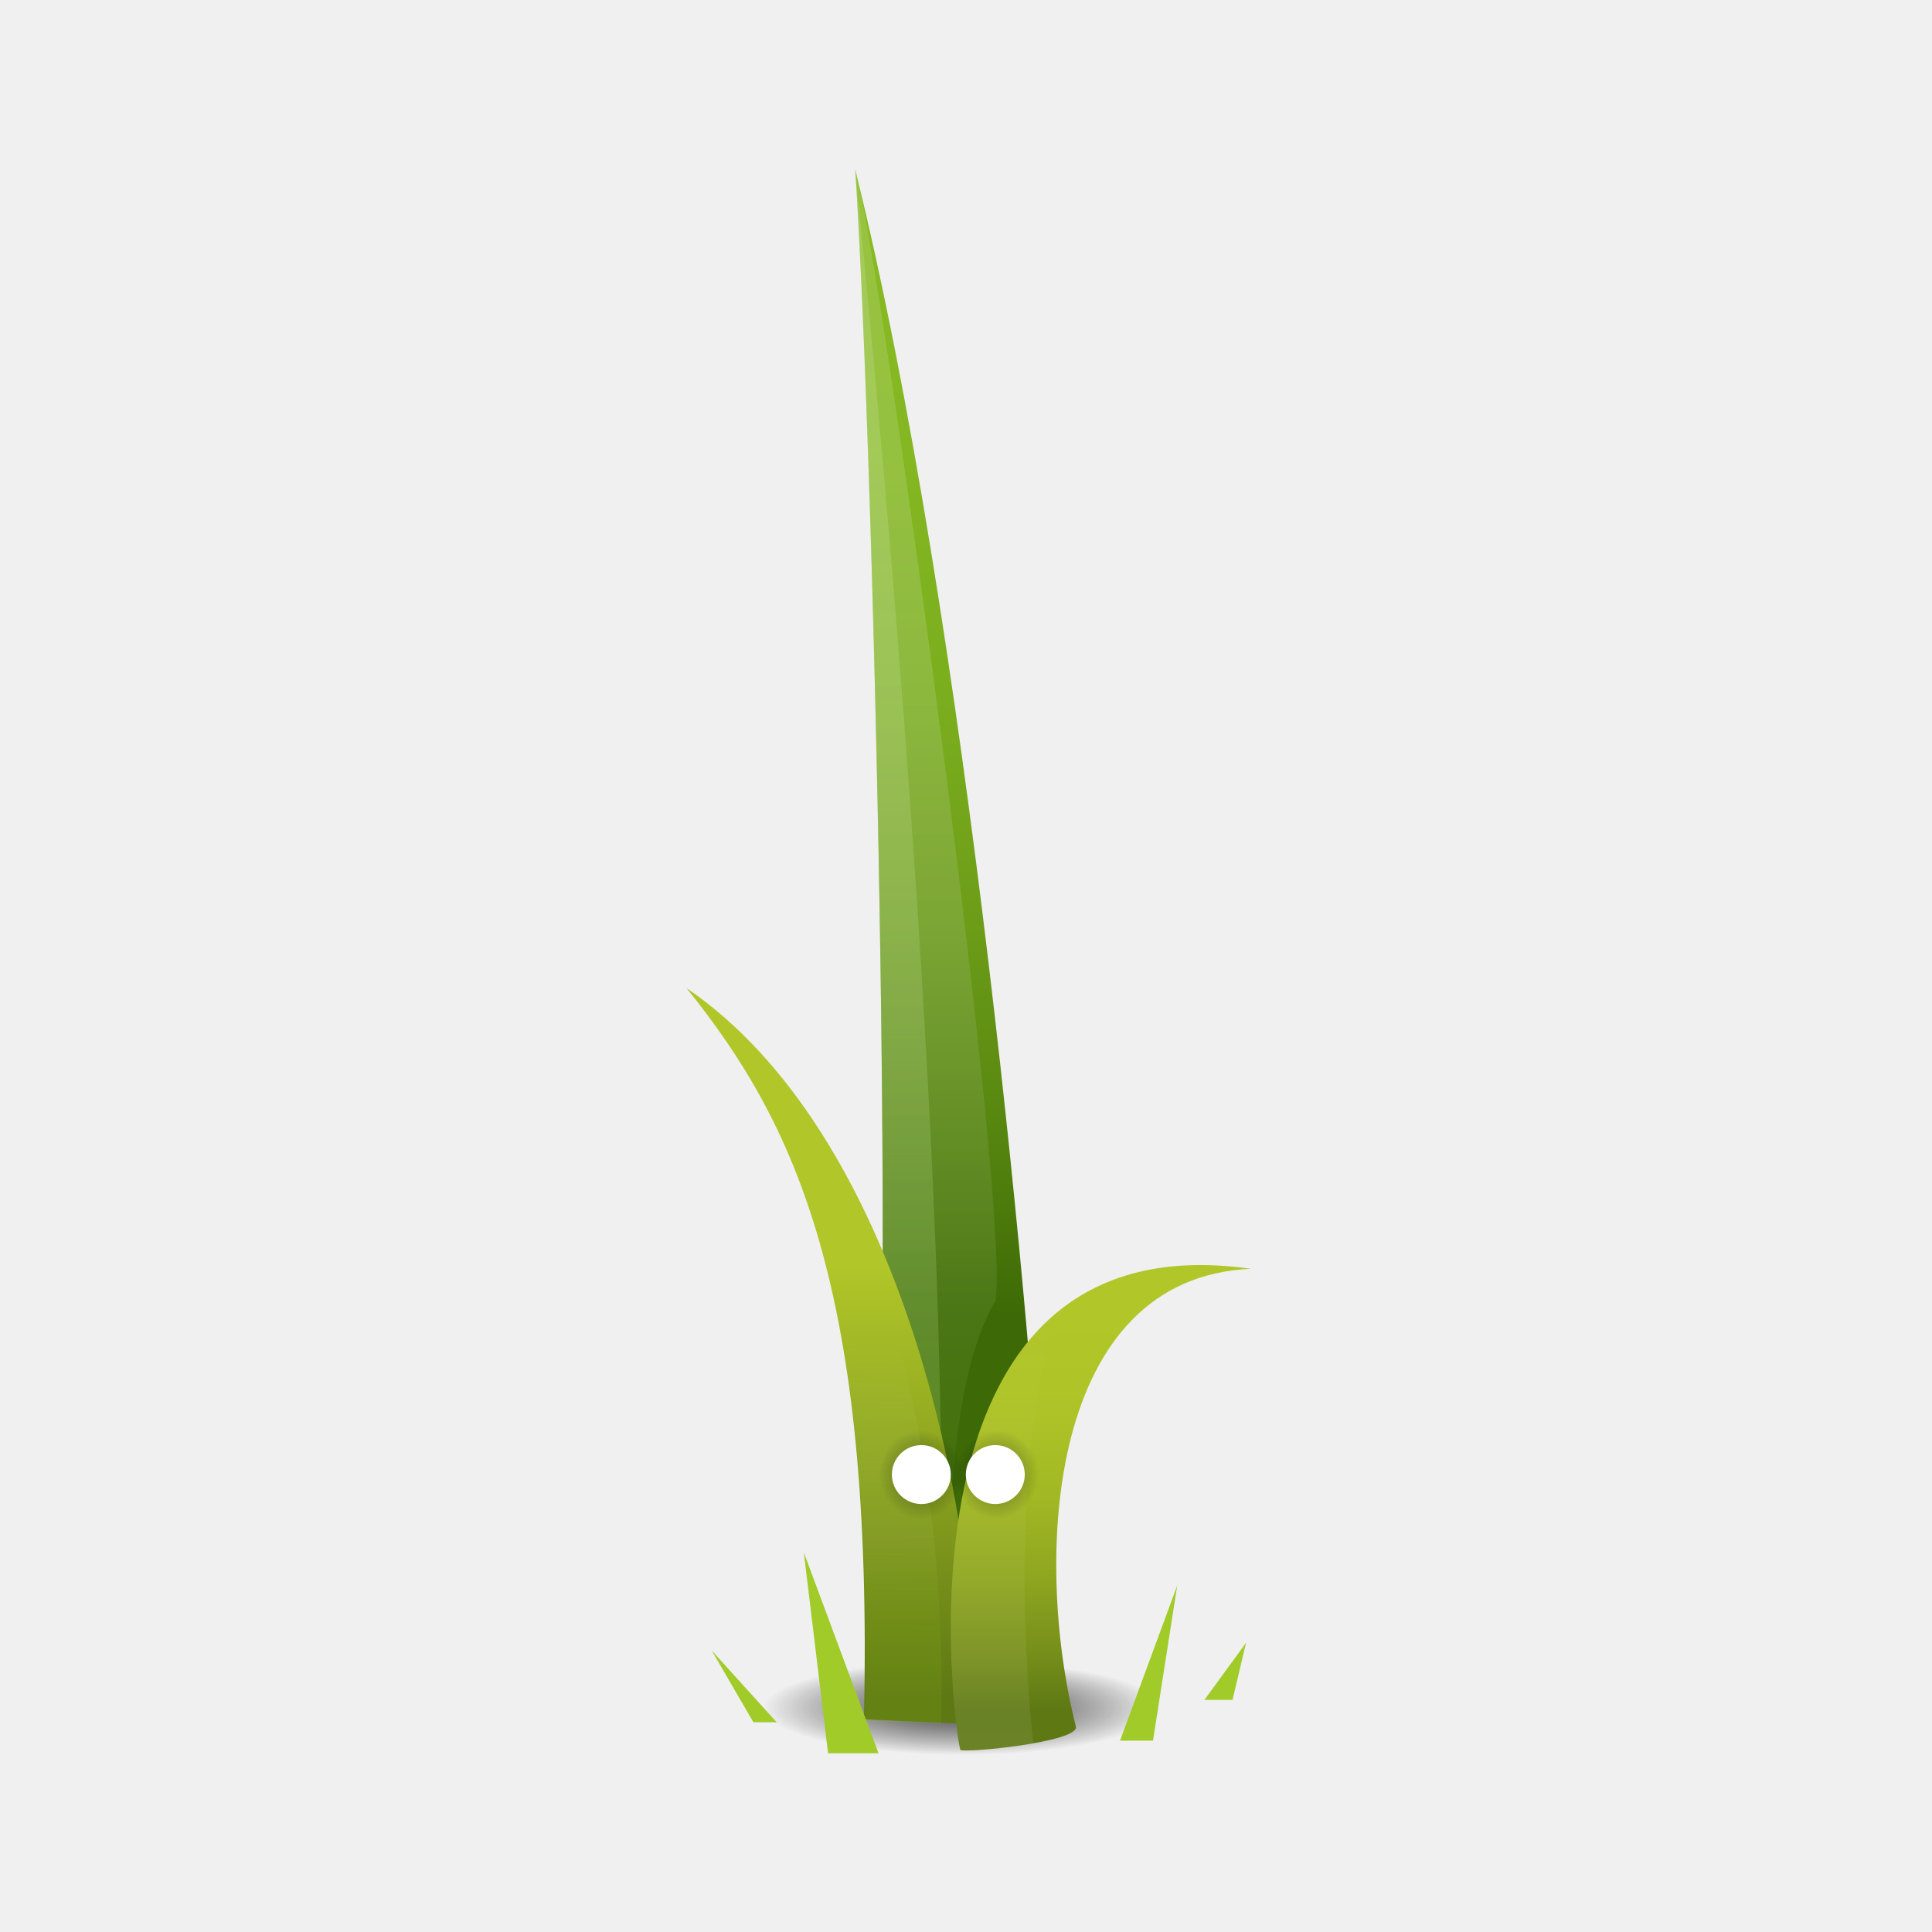
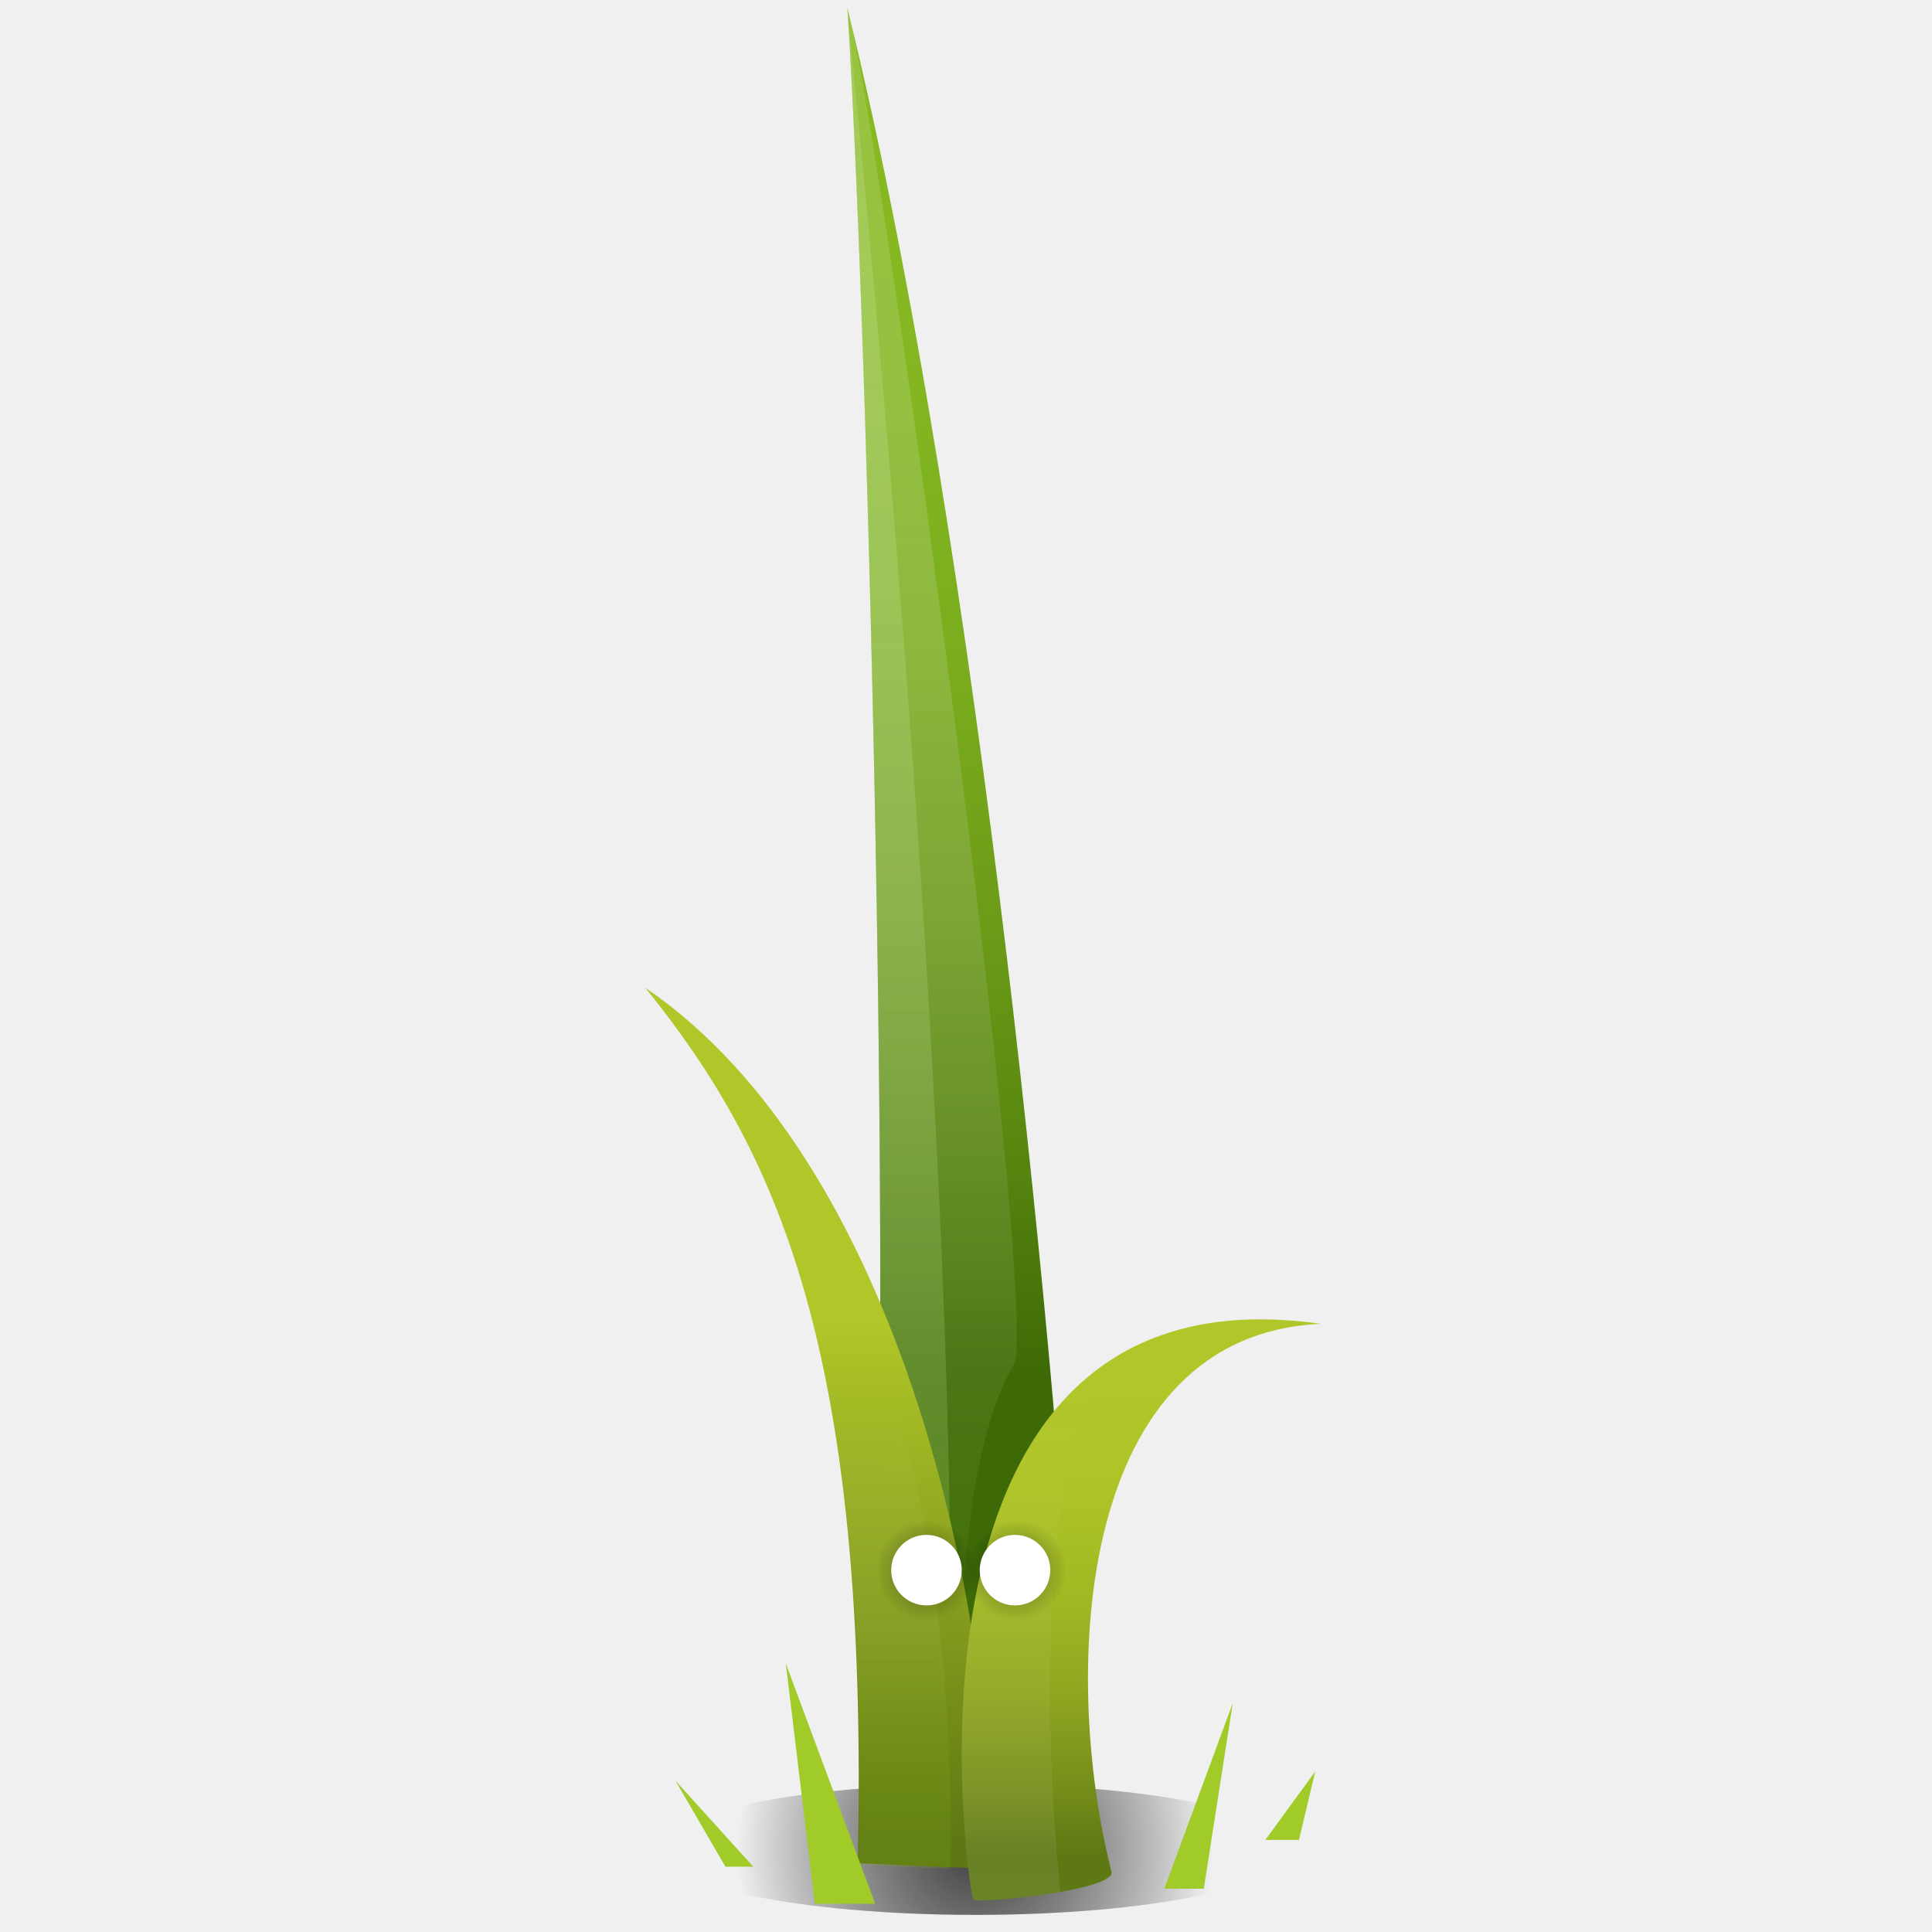
- <svg xmlns="http://www.w3.org/2000/svg" width="249" height="249" viewBox="0 0 249 249">
-   <radialGradient id="a" cx="124.016" cy="220.12" r="32.624" gradientTransform="matrix(1 0 0 .237 0 167.96)" gradientUnits="userSpaceOnUse">
-     <stop offset="0" stop-color="#323232" stop-opacity=".92" />
-     <stop offset=".236" stop-color="#272727" stop-opacity=".644" />
-     <stop offset=".643" stop-color="#0B0B0B" stop-opacity=".167" />
-     <stop offset=".785" stop-opacity="0" />
-   </radialGradient>
-   <ellipse fill="url(#a)" cx="124.016" cy="220.12" rx="34.084" ry="7.039" />
-   <linearGradient id="b" gradientUnits="userSpaceOnUse" x1="122.474" y1="169.425" x2="122.474" y2="14.673">
-     <stop offset="0" stop-color="#3D6A06" />
-     <stop offset=".16" stop-color="#588710" />
-     <stop offset=".33" stop-color="#6D9D18" />
-     <stop offset=".513" stop-color="#7BAE1E" />
-     <stop offset=".721" stop-color="#84B721" />
-     <stop offset="1" stop-color="#87BA22" />
-   </linearGradient>
-   <path fill="url(#b)" d="M111.974 204.34h22.75c-1.39-29.56-9.992-123.874-24.5-182.5 2.625 40.25 5.5 174 1.75 182.5z" />
-   <linearGradient id="c" gradientUnits="userSpaceOnUse" x1="115.779" y1="204.597" x2="115.779" y2="22.097">
-     <stop offset="0" stop-color="#BBE882" />
-     <stop offset=".145" stop-color="#BEE988" stop-opacity=".918" />
-     <stop offset=".344" stop-color="#C8EC9A" stop-opacity=".804" />
-     <stop offset=".576" stop-color="#D8F2B7" stop-opacity=".672" />
-     <stop offset=".83" stop-color="#EEF9E0" stop-opacity=".527" />
-     <stop offset="1" stop-color="#FFF" stop-opacity=".43" />
-   </linearGradient>
-   <path opacity=".28" fill="url(#c)" d="M111.974 204.597h9.284c1.14-66.734-11.034-182.5-11.034-182.5 2.625 40.25 5.5 174 1.75 182.5z" />
-   <linearGradient id="d" gradientUnits="userSpaceOnUse" x1="119.343" y1="195.483" x2="119.343" y2="32.756">
-     <stop offset="0" stop-color="#48790B" />
-     <stop offset=".822" stop-color="#FFF" stop-opacity=".43" />
-   </linearGradient>
-   <path opacity=".33" fill="url(#d)" d="M112.814 199.318l9.66 2.81s-.635-23.753 5.832-34.502c1.868-12.285-13.484-124.622-17.574-143.7-.17-.7-.337-1.397-.508-2.085 2.394 36.71 4.995 151.168 2.59 177.478z" />
-   <g>
-     <linearGradient id="e" gradientUnits="userSpaceOnUse" x1="107.103" y1="218.778" x2="107.103" y2="163.132">
-       <stop offset="0" stop-color="#5E7814" />
-       <stop offset=".509" stop-color="#8AA21F" />
-       <stop offset="1" stop-color="#B1C628" />
+ <svg xmlns="http://www.w3.org/2000/svg" width="208px" height="208px" viewBox="0 0 208 208" version="1.1">
+   <defs>
+     <radialGradient cx="50%" cy="50.06%" fx="50%" fy="50.06%" r="231.737%" gradientTransform="translate(0.5,0.5006),scale(0.206519,1),translate(-0.5,-0.5006)" id="radialGradient-1">
+       <stop stop-color="#323232" stop-opacity="0.92" offset="0%" />
+       <stop stop-color="#272727" stop-opacity="0.644" offset="23.6%" />
+       <stop stop-color="#0B0B0B" stop-opacity="0.167" offset="64.3%" />
+       <stop stop-color="#000000" stop-opacity="0" offset="78.5%" />
+     </radialGradient>
+     <linearGradient x1="50%" y1="80.868%" x2="50%" y2="-3.927%" id="linearGradient-2">
+       <stop stop-color="#3D6A06" offset="0%" />
+       <stop stop-color="#588710" offset="16%" />
+       <stop stop-color="#6D9D18" offset="33%" />
+       <stop stop-color="#7BAE1E" offset="51.3%" />
+       <stop stop-color="#84B721" offset="72.1%" />
+       <stop stop-color="#87BA22" offset="100%" />
    </linearGradient>
-     <path fill="url(#e)" d="M111.35 221.59l14.374.626c.344-27.89-9.75-76.125-37.25-94.875 14 17.376 24.125 38.626 22.875 94.25z" />
-     <linearGradient id="f" gradientUnits="userSpaceOnUse" x1="105.216" y1="209.459" x2="106.073" y2="164.638">
-       <stop offset="0" stop-color="#82AF10" />
-       <stop offset=".822" stop-color="#FFF" stop-opacity="0" />
+     <linearGradient x1="50.003%" y1="100%" x2="50.003%" y2="-3.89338485e-15%" id="linearGradient-3">
+       <stop stop-color="#BBE882" offset="0%" />
+       <stop stop-color="#BEE988" stop-opacity="0.918" offset="14.5%" />
+       <stop stop-color="#C8EC9A" stop-opacity="0.804" offset="34.4%" />
+       <stop stop-color="#D8F2B7" stop-opacity="0.672" offset="57.6%" />
+       <stop stop-color="#EEF9E0" stop-opacity="0.527" offset="83%" />
+       <stop stop-color="#FFFFFF" stop-opacity="0.43" offset="100%" />
    </linearGradient>
-     <path opacity=".17" fill="url(#f)" d="M90.414 129.87c13.04 16.99 22.242 38.75 21.047 91.92l9.826.426c.345-10.73.594-67.31-30.872-92.346z" />
-   </g>
-   <g>
-     <linearGradient id="g" gradientUnits="userSpaceOnUse" x1="141.883" y1="220.544" x2="141.883" y2="170.463">
-       <stop offset="0" stop-color="#5E7814" />
-       <stop offset=".142" stop-color="#758E1A" />
-       <stop offset=".345" stop-color="#8FA620" />
-       <stop offset=".553" stop-color="#A2B824" />
-       <stop offset=".768" stop-color="#ADC327" />
-       <stop offset="1" stop-color="#B1C628" />
+     <linearGradient x1="49.998%" y1="96.314%" x2="49.998%" y2="6.054%" id="linearGradient-4">
+       <stop stop-color="#48790B" offset="0%" />
+       <stop stop-color="#FFFFFF" stop-opacity="0.43" offset="82.2%" />
    </linearGradient>
-     <path fill="url(#g)" d="M138.662 222.528c.446 2-14.375 3.438-14.875 3s-10.75-68.875 37.438-62c-26.126 1.125-28.125 36.938-22.563 59z" />
-     <linearGradient id="h" gradientUnits="userSpaceOnUse" x1="129.596" y1="224.365" x2="129.596" y2="167.578">
-       <stop offset="0" stop-color="#FFF" />
-       <stop offset="1" stop-color="#FFF" stop-opacity="0" />
+     <linearGradient x1="49.999%" y1="96.376%" x2="49.999%" y2="37.724%" id="linearGradient-5">
+       <stop stop-color="#5E7814" offset="0%" />
+       <stop stop-color="#8AA21F" offset="50.9%" />
+       <stop stop-color="#B1C628" offset="100%" />
    </linearGradient>
-     <path opacity=".08" fill="url(#h)" d="M123.784 225.528c.286.25 5.257-.113 9.377-.845-.61-5.772-3.523-37.26 3.49-55.863-19.457 15.41-13.253 56.37-12.866 56.708z" />
-   </g>
-   <g>
-     <radialGradient id="i" cx="364.971" cy="190.309" r="34.653" gradientTransform="matrix(.176 0 0 .186 64.213 154.668)" gradientUnits="userSpaceOnUse">
-       <stop offset="0" stop-color="#323232" />
-       <stop offset=".293" stop-color="#252525" stop-opacity=".671" />
-       <stop offset=".828" stop-color="#040404" stop-opacity=".07" />
-       <stop offset=".89" stop-opacity="0" />
+     <linearGradient x1="49.757%" y1="86.186%" x2="50.068%" y2="37.65%" id="linearGradient-6">
+       <stop stop-color="#82AF10" offset="0%" />
+       <stop stop-color="#FFFFFF" stop-opacity="0" offset="82.2%" />
+     </linearGradient>
+     <linearGradient x1="49.998%" y1="91.908%" x2="49.998%" y2="11.86%" id="linearGradient-7">
+       <stop stop-color="#5E7814" offset="0%" />
+       <stop stop-color="#758E1A" offset="14.2%" />
+       <stop stop-color="#8FA620" offset="34.5%" />
+       <stop stop-color="#A2B824" offset="55.3%" />
+       <stop stop-color="#ADC327" offset="76.8%" />
+       <stop stop-color="#B1C628" offset="100%" />
+     </linearGradient>
+     <linearGradient x1="49.993%" y1="97.813%" x2="49.993%" y2="-2.187%" id="linearGradient-8">
+       <stop stop-color="#FFFFFF" offset="0%" />
+       <stop stop-color="#FFFFFF" stop-opacity="0" offset="100%" />
+     </linearGradient>
+     <radialGradient cx="49.894%" cy="50.168%" fx="49.894%" fy="50.168%" r="50.024%" gradientTransform="translate(0.498935,0.501679),scale(0.920429,1),translate(-0.498935,-0.501679)" id="radialGradient-9">
+       <stop stop-color="#323232" offset="0%" />
+       <stop stop-color="#252525" stop-opacity="0.671" offset="29.3%" />
+       <stop stop-color="#040404" stop-opacity="0.07" offset="82.8%" />
+       <stop stop-color="#000000" stop-opacity="0" offset="89%" />
    </radialGradient>
-     <ellipse opacity=".47" fill="url(#i)" cx="128.462" cy="190.045" rx="6.623" ry="6.096" />
-     <radialGradient id="j" cx="309.772" cy="190.309" r="34.653" gradientTransform="matrix(.176 0 0 .186 64.213 154.668)" gradientUnits="userSpaceOnUse">
-       <stop offset="0" stop-color="#323232" />
-       <stop offset=".293" stop-color="#252525" stop-opacity=".671" />
-       <stop offset=".828" stop-color="#040404" stop-opacity=".07" />
-       <stop offset=".89" stop-opacity="0" />
+     <radialGradient cx="49.908%" cy="50.168%" fx="49.908%" fy="50.168%" r="50.024%" gradientTransform="translate(0.499084,0.501679),scale(0.920429,1),translate(-0.499084,-0.501679)" id="radialGradient-10">
+       <stop stop-color="#323232" offset="0%" />
+       <stop stop-color="#252525" stop-opacity="0.671" offset="29.3%" />
+       <stop stop-color="#040404" stop-opacity="0.07" offset="82.8%" />
+       <stop stop-color="#000000" stop-opacity="0" offset="89%" />
    </radialGradient>
-     <ellipse opacity=".47" fill="url(#j)" cx="118.745" cy="190.045" rx="6.623" ry="6.096" />
-     <circle fill="#FFF" cx="118.745" cy="190.044" r="3.797" />
-     <circle fill="#FFF" cx="128.276" cy="190.044" r="3.797" />
-   </g>
-   <g fill="#A0CB29">
-     <path d="M91.724 212.716l5.375 9.25h3M106.724 225.966h6.5L103.6 200.09M144.35 224.34h4.25l3.124-20M155.224 219.09h3.625l1.75-7.374" />
+   </defs>
+   <g id="Page-1" stroke="none" stroke-width="1" fill="none" fill-rule="evenodd">
+     <g id="twig-logo" transform="translate(69, 0)" fill-rule="nonzero">
+       <ellipse id="Oval" fill="url(#radialGradient-1)" cx="36.016" cy="199.12" rx="34.084" ry="7.039" />
+       <path d="M23.974,183.34 L46.724,183.34 C45.334,153.78 36.732,59.466 22.224,0.84 C24.849,41.09 27.724,174.84 23.974,183.34 L23.974,183.34 Z" id="Path" fill="url(#linearGradient-2)" />
+       <path d="M23.974,183.597 L33.258,183.597 C34.398,116.863 22.224,1.097 22.224,1.097 C24.849,41.347 27.724,175.097 23.974,183.597 Z" id="Path" fill="url(#linearGradient-3)" opacity="0.28" />
+       <path d="M24.814,178.318 L34.474,181.128 C34.474,181.128 33.839,157.375 40.306,146.626 C42.174,134.341 26.822,22.004 22.732,2.926 C22.562,2.226 22.395,1.529 22.224,0.841 C24.618,37.551 27.219,152.009 24.814,178.319 L24.814,178.318 Z" id="Path" fill="url(#linearGradient-4)" opacity="0.33" />
+       <g id="Group" transform="translate(0, 106)">
+         <path d="M23.35,94.59 L37.724,95.216 C38.068,67.326 27.974,19.091 0.474,0.341 C14.474,17.717 24.599,38.967 23.349,94.591 L23.35,94.59 Z" id="Path" fill="url(#linearGradient-5)" />
+         <path d="M2.414,2.87 C15.454,19.86 24.656,41.62 23.461,94.79 L33.287,95.216 C33.632,84.486 33.881,27.906 2.415,2.87 L2.414,2.87 Z" id="Path" fill="url(#linearGradient-6)" opacity="0.17" />
+       </g>
+       <g id="Group" transform="translate(34, 142)">
+         <path d="M16.662,59.528 C17.108,61.528 2.287,62.966 1.787,62.528 C1.287,62.09 -8.963,-6.347 39.225,0.528 C13.099,1.653 11.1,37.466 16.662,59.528 L16.662,59.528 Z" id="Path" fill="url(#linearGradient-7)" />
+         <path d="M1.784,62.528 C2.07,62.778 7.041,62.415 11.161,61.683 C10.551,55.911 7.638,24.423 14.651,5.82 C-4.806,21.23 1.398,62.19 1.785,62.528 L1.784,62.528 Z" id="Path" fill="url(#linearGradient-8)" opacity="0.08" />
+       </g>
+       <g id="Group" transform="translate(24, 162)">
+         <ellipse id="Oval" fill="url(#radialGradient-9)" opacity="0.47" cx="16.462" cy="7.045" rx="6.623" ry="6.096" />
+         <ellipse id="Oval" fill="url(#radialGradient-10)" opacity="0.47" cx="6.745" cy="7.045" rx="6.623" ry="6.096" />
+         <circle id="Oval" fill="#FFFFFF" cx="6.745" cy="7.044" r="3.797" />
+         <circle id="Oval" fill="#FFFFFF" cx="16.276" cy="7.044" r="3.797" />
+       </g>
+       <g id="Group" transform="translate(3, 179)" fill="#A0CB29">
+         <path d="M0.724,12.716 L6.099,21.966 L9.099,21.966 M15.724,25.966 L22.224,25.966 L12.6,0.09 M53.35,24.34 L57.6,24.34 L60.724,4.34 M64.224,19.09 L67.849,19.09 L69.599,11.716" id="Shape" />
+       </g>
+     </g>
  </g>
</svg>
